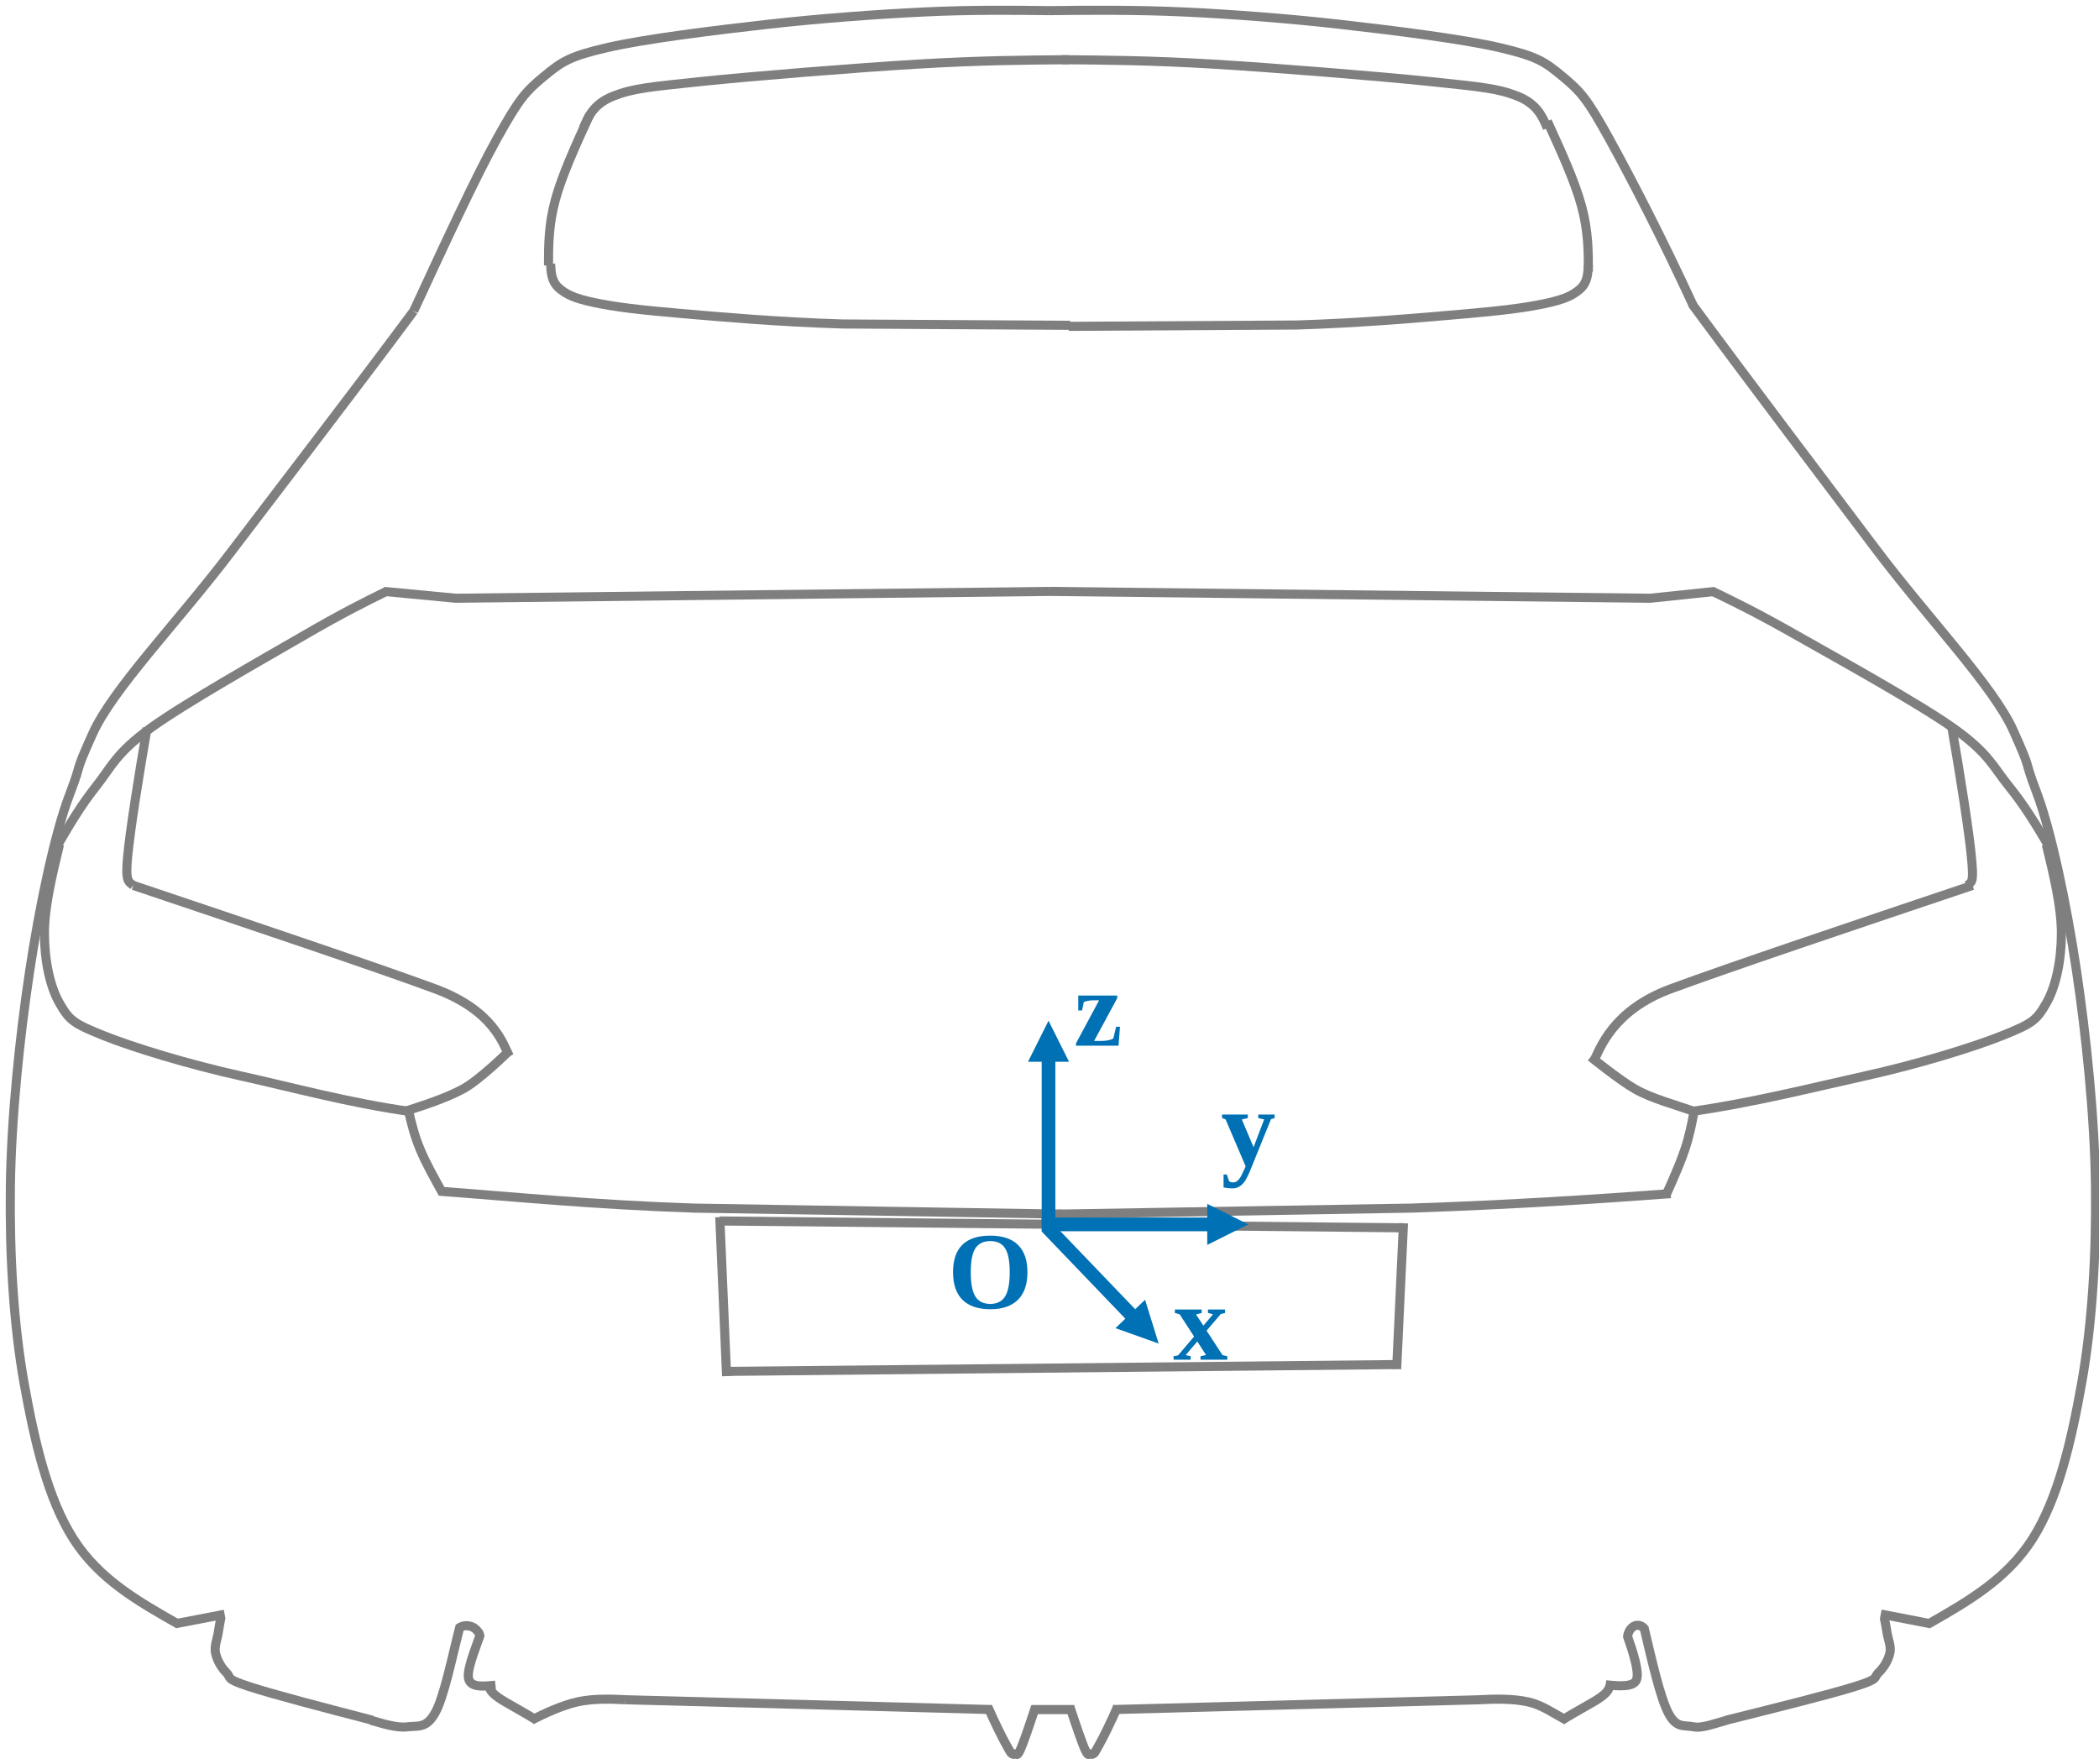
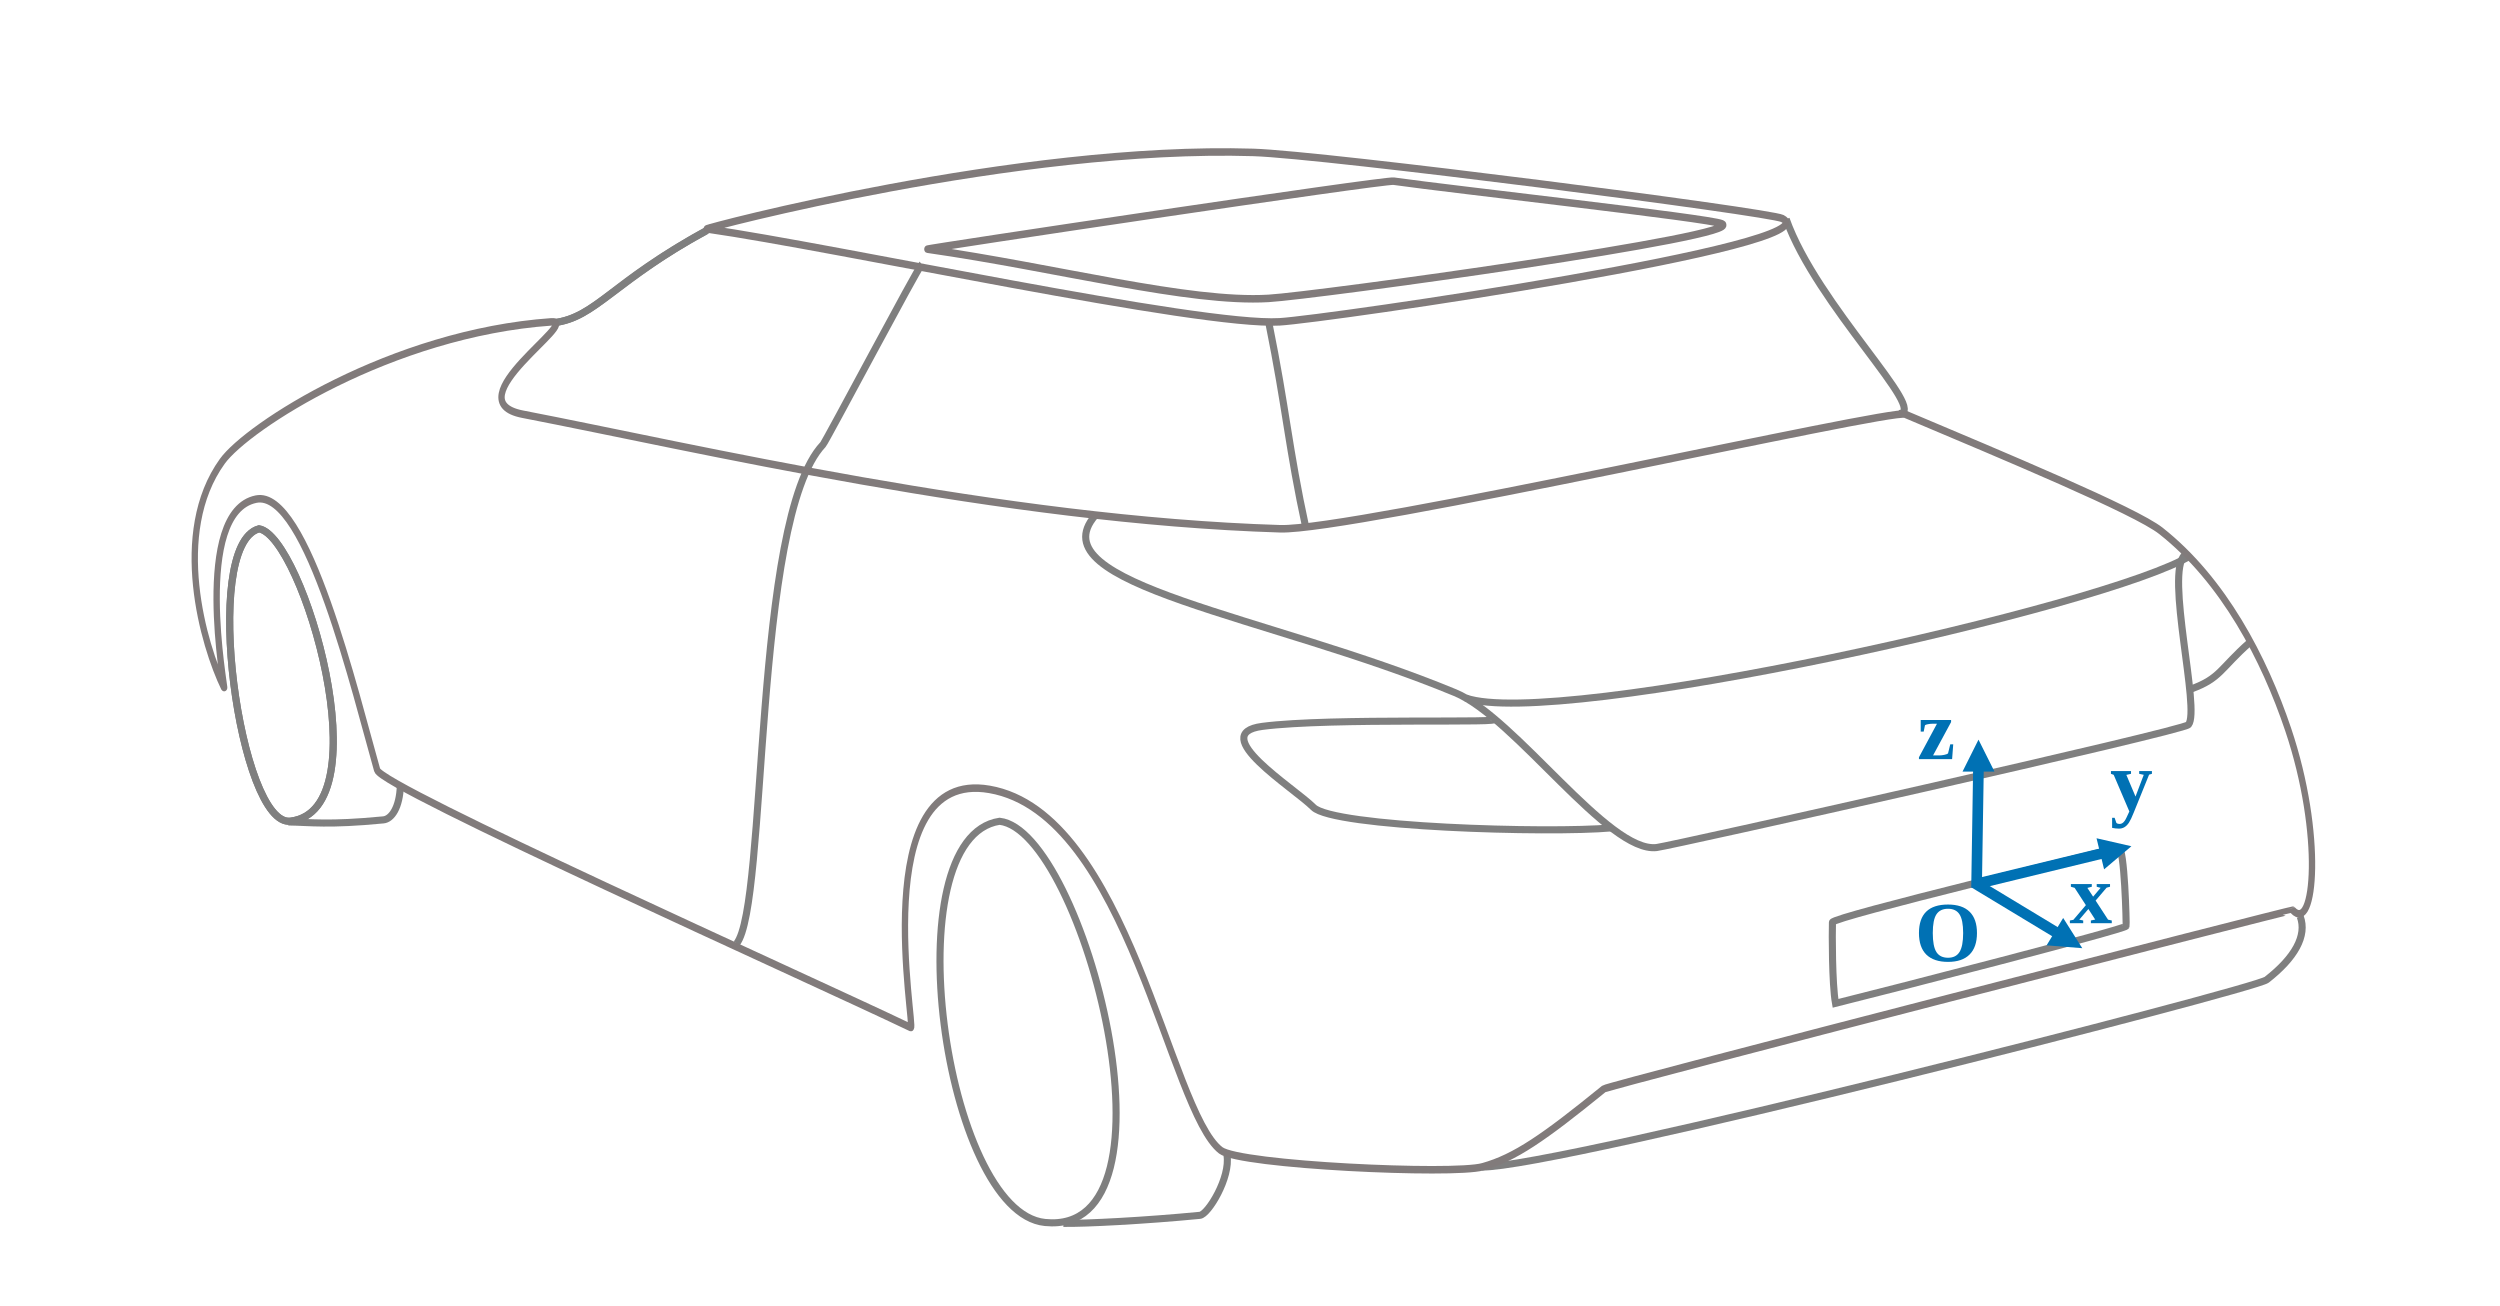
- <svg xmlns="http://www.w3.org/2000/svg" width="100%" height="100%" viewBox="0 0 307 258" version="1.1" xml:space="preserve" style="fill-rule:evenodd;clip-rule:evenodd;stroke-miterlimit:8;">
-   <g transform="matrix(1,0,0,1,-420,-247)">
-     <path d="M445.994,484.5C440.243,481.233 434.491,477.967 430.747,472.1C427.002,466.233 425.062,457.9 423.524,449.3C421.986,440.7 421.384,430.533 421.518,420.5C421.652,410.467 422.889,398.633 424.327,389.1C425.764,379.567 428.005,368.9 430.145,363.3C432.285,357.7 430.613,360.833 433.555,354.3C436.498,347.767 445.994,338 453.818,327.7C461.642,317.4 471.74,304.3 480.5,292.5" style="fill:none;stroke:rgb(127,127,127);stroke-width:1.33px;" />
-     <path d="M480.5,292.5C485.026,282.718 489.553,272.935 492.726,267.216C495.9,261.497 496.869,260.394 499.541,258.186C502.213,255.979 503.316,255.243 508.761,253.973C514.206,252.702 524.495,251.431 532.211,250.561C539.928,249.692 548.179,249.09 555.06,248.755C561.942,248.421 568.222,248.488 573.5,248.555" style="fill:none;stroke:rgb(127,127,127);stroke-width:1.33px;" />
-     <g transform="matrix(1,0,0,1,3.02816,-28.919)">
-       <path d="M573.5,323.5L540.188,323.304C530.646,323.011 522.301,322.261 516.251,321.739C510.2,321.217 506.809,320.793 503.883,320.174C500.958,319.554 499.761,318.967 498.697,318.022C497.633,317.076 497.567,315.788 497.5,314.5" style="fill:none;stroke:rgb(127,127,127);stroke-width:1.33px;" />
+ <svg xmlns="http://www.w3.org/2000/svg" width="100%" height="100%" viewBox="0 0 469 245" version="1.1" xml:space="preserve" style="fill-rule:evenodd;clip-rule:evenodd;stroke-miterlimit:8;">
+   <g transform="matrix(1,0,0,1,-540,-350)">
+     <g transform="matrix(1,0,0,1,-1.13687e-13,35.6323)">
+       <g id="arrow-black">
+             </g>
+       <g transform="matrix(1,0,0,1,120,67.3677)">
+         <path d="M523.881,307.549C531.829,306.563 534.301,300.155 552.584,290.264" style="fill:none;stroke:rgb(127,127,127);stroke-width:1.33px;" />
+       </g>
+       <g transform="matrix(1,0,0,1,120,67.3677)">
+         <path d="M523.881,307.549C531.829,306.563 535.237,299.583 553.52,289.692" style="fill:none;stroke:rgb(127,127,127);stroke-width:1.33px;" />
+       </g>
+       <g transform="matrix(1,0,0,1,120,67.3677)">
+         <path d="M665.002,346.132C661.697,330.923 661.331,323.868 658.028,307.549" style="fill:none;stroke:rgb(127,127,127);stroke-width:1.33px;" />
+       </g>
+       <g transform="matrix(1,0,0,1,231.46,197.642)">
+         <path d="M586.524,335.658C600.358,335.875 731.416,302.361 733.768,300.531C739.058,296.415 741.388,292.25 740.059,288.664" style="fill:none;stroke:rgb(127,127,127);stroke-width:1.33px;" />
+       </g>
+       <g transform="matrix(1,0,0,1,231.46,197.642)">
+         <path d="M446.716,293.754C452.584,286.544 449.688,214.196 462.929,200.13C463.474,199.55 480.833,166.74 481.439,166.362" style="fill:none;stroke:rgb(127,127,127);stroke-width:1.33px;" />
+       </g>
+       <g transform="matrix(1,0,0,1,231.46,197.642)">
+         <path d="M718.405,220.842C714.656,224.163 721.384,249.969 719.089,252.684C718.091,253.865 622.027,275.406 619.317,275.724C610.235,276.789 592.829,251.356 581.54,246.679C546.476,232.15 502.789,226.402 514.011,213.418" style="fill:none;stroke:rgb(127,127,127);stroke-width:1.33px;" />
+       </g>
+       <g transform="matrix(1,0,0,1,231.46,197.642)">
+         <path d="M583.506,247.666C600.464,253.616 704.289,230.464 719.579,220.91" style="fill:none;stroke:rgb(127,127,127);stroke-width:1.33px;" />
+       </g>
+       <g transform="matrix(1,0,0,1,231.46,197.642)">
+         <path d="M652.883,304.953C652.231,301.341 652.242,291.75 652.307,289.749C652.34,288.721 703.106,276.55 705.987,275.757C707.104,275.449 707.469,290.265 707.397,290.469C707.183,291.077 662.076,302.671 652.883,304.953Z" style="fill:none;stroke:rgb(127,127,127);stroke-width:1.33px;" />
+       </g>
+       <g transform="matrix(1,0,0,1,231.46,197.642)">
+         <path d="M730.547,237.283C725.042,242.155 725.089,243.997 719.579,245.985" style="fill:none;stroke:rgb(127,127,127);stroke-width:1.33px;" />
+       </g>
+       <g transform="matrix(1,0,0,1,231.46,197.642)">
+         <path d="M588.387,251.594C592.862,252.505 558.279,251.309 545.35,252.994C534.808,254.368 551.294,264.525 554.937,268.177C558.657,271.906 599.189,273.087 610.827,272.039" style="fill:none;stroke:rgb(127,127,127);stroke-width:1.33px;" />
+       </g>
+       <g transform="matrix(1,0,0,1,231.46,197.642)">
+         <path d="M508.036,346.23C512.173,346.291 523.338,345.723 533.639,344.723C535.179,344.574 539.431,337.623 538.718,333.412" style="fill:none;stroke:rgb(127,127,127);stroke-width:1.33px;" />
+       </g>
+       <g transform="matrix(1,0,0,1,86.0608,122.336)">
+         <path d="M508.036,346.23C512.173,346.291 515.562,346.841 525.864,345.841C527.404,345.692 528.925,343.5 529.045,339.393" style="fill:none;stroke:rgb(127,127,127);stroke-width:1.33px;" />
+       </g>
+       <g transform="matrix(1,0,0,1,57.8686,156.654)">
+         <path d="M530.724,256.918C519.645,259.96 527.201,312.928 536.63,311.764C554.017,309.618 538.935,258.276 530.724,256.918Z" style="fill:none;stroke:rgb(127,127,127);stroke-width:1.33px;" />
+       </g>
+       <g transform="matrix(1,0,0,1,57.8686,156.654)">
+         <path d="M530.724,256.918C519.645,259.96 527.201,312.928 536.63,311.764C554.017,309.618 538.935,258.276 530.724,256.918Z" style="fill:none;stroke:rgb(127,127,127);stroke-width:1.33px;" />
+       </g>
+       <g transform="matrix(1,0,0,1,205.707,211.519)">
+         <path d="M521.817,256.918C501.614,259.96 511.434,330.284 530.33,332.185C557.285,334.895 537.631,258.711 521.817,256.918Z" style="fill:none;stroke:rgb(127,127,127);stroke-width:1.33px;" />
+       </g>
+       <g transform="matrix(1,0,0,1,120,67.3677)">
+         <path d="M776.23,324.581C782.093,324.463 760.778,304.232 755.078,288.084" style="fill:none;stroke:rgb(127,127,127);stroke-width:1.33px;" />
+       </g>
+       <g id="arrow-black1" transform="matrix(-0.843561,0,0,1,1167,-13.5646)">
+         <path d="M413.544,546.823C420.064,548.363 467.496,546.518 471.788,543.741C483.272,536.311 492.313,480.525 523.25,476.016C550.773,472.004 539.572,521.174 540.721,520.71C564.677,511.042 658.285,475.695 659.406,472.382C664.123,458.444 675.007,419.61 686.329,421.569C700.56,424.03 693.126,457.498 693.43,456.97C698.015,449.004 705.299,427.892 693.842,414.477C688.273,407.956 656.243,390.423 620.656,388.314C613.842,387.911 642.638,403.092 627.048,405.638C588.607,411.915 520.545,425.509 458.567,427.13C442.802,427.542 322.575,404.576 319.596,405.638C297.703,413.443 268.397,423.739 262.717,427.518C248.758,436.806 239.735,451.464 234.414,464.78C226.526,484.521 228.508,503.154 233.381,498.69C233.546,498.539 385.653,531.563 386.615,532.224C400.031,541.428 406.424,545.141 413.544,546.823Z" style="fill:none;stroke:rgb(129,123,123);stroke-width:1.41px;stroke-linejoin:round;stroke-miterlimit:1.5;" />
+       </g>
+       <g id="arrow-black2" transform="matrix(-0.843561,0,0,1,1167,-13.5646)">
+         <path d="M458.697,388.307C476.445,389.184 557.138,374.384 586.101,370.879C586.808,370.793 516.986,355.154 464.537,356.526C448.771,356.938 349.776,367.685 346.894,368.924C335.303,373.905 448.153,387.786 458.697,388.307Z" style="fill:none;stroke:rgb(129,123,123);stroke-width:1.41px;stroke-linejoin:round;stroke-miterlimit:1.5;" />
+         <path d="M461.172,383.912C478.92,384.789 508.073,378.182 537.035,374.677C537.742,374.592 435.539,361.656 433.341,361.92C420.133,363.508 363.276,368.829 360.307,369.913C354.186,372.147 450.628,383.391 461.172,383.912Z" style="fill:none;stroke:rgb(129,123,123);stroke-width:1.41px;stroke-linejoin:round;stroke-miterlimit:1.5;" />
+       </g>
    </g>
-     <g transform="matrix(1,0,0,1,2.72535,-29.6761)">
-       <path d="M503.5,293.5C501.5,297.883 499.5,302.233 498.5,305.9C497.5,309.567 497.5,312.617 497.5,315.5" style="fill:none;stroke:rgb(127,127,127);stroke-width:1.33px;" />
-     </g>
-     <g transform="matrix(1,0,0,1,1.8169,-28.7676)">
-       <path d="M503.5,294.5C504.267,292.727 505.033,290.954 507.9,289.819C510.767,288.684 513.267,288.472 520.7,287.692C528.133,286.911 543.533,285.67 552.5,285.138C561.467,284.607 567.983,284.553 574.5,284.5" style="fill:none;stroke:rgb(127,127,127);stroke-width:1.33px;" />
-     </g>
-     <path d="M494.5,401.5C493.593,399.719 492.183,394.78 483.621,391.621C475.059,388.462 457.279,382.481 439.5,376.5" style="fill:none;stroke:rgb(127,127,127);stroke-width:1.33px;" />
-     <path d="M439.5,376.5C438.795,375.927 438.302,376.009 438.678,372.175C439.054,368.342 440.23,360.855 441.5,353.5" style="fill:none;stroke:rgb(127,127,127);stroke-width:1.33px;" />
-     <path d="M428.5,370.5C430.153,367.669 431.806,364.839 434.054,362.008C436.302,359.178 436.93,357.189 441.988,353.516C447.045,349.843 458.649,343.306 464.401,339.97C470.153,336.634 473.327,335.067 476.5,333.5" style="fill:none;stroke:rgb(127,127,127);stroke-width:1.33px;" />
-     <path d="M476.154,333.5L486.658,334.5L573.5,333.5" style="fill:none;stroke:rgb(127,127,127);stroke-width:1.33px;" />
-     <path d="M428.708,370.5C427.604,375.061 426.5,379.623 426.5,383.495C426.5,387.367 427.27,391.239 428.708,393.733C430.147,396.227 430.716,396.687 435.132,398.459C439.548,400.231 447.645,402.692 455.206,404.365C462.768,406.039 471.201,408.348 480.067,409.578" style="fill:none;stroke:rgb(127,127,127);stroke-width:1.33px;" />
-     <g transform="matrix(1,0,0,1,-0.366705,0.0783559)">
-       <path d="M479.5,409.5C482.521,408.526 485.542,407.551 488.042,406.218C490.542,404.885 494.817,400.635 494.817,400.635" style="fill:none;stroke:rgb(127,127,127);stroke-width:1.33px;" />
-     </g>
-     <g transform="matrix(-1,-8.74228e-08,-8.74228e-08,1,667.133,401.578)">
-       <path d="M-0.733,8C2.086,7.026 5.639,6.051 7.972,4.718C10.306,3.385 14.477,-0 14.477,-0" style="fill:none;stroke:rgb(127,127,127);stroke-width:1.33px;" />
-     </g>
-     <g transform="matrix(-1,-8.74228e-08,-8.74228e-08,1,726.5,291.5)">
-       <path d="M24.411,193C18.679,189.723 12.947,186.446 9.215,180.561C5.483,174.676 3.55,166.317 2.017,157.69C0.484,149.063 -0.115,138.865 0.018,128.8C0.151,118.736 1.384,106.866 2.817,97.303C4.25,87.739 6.483,77.04 8.615,71.422C10.748,65.805 9.082,68.948 12.014,62.394C14.947,55.84 24.377,46.11 32.208,35.711C40.039,25.312 50.269,11.837 59,0" style="fill:none;stroke:rgb(127,127,127);stroke-width:1.33px;" />
-     </g>
-     <g transform="matrix(-1,-8.74228e-08,-8.74228e-08,1,667.5,248.5)">
-       <path d="M-0.132,43.166C4.375,33.384 9.014,24.435 12.174,18.716C15.334,12.998 16.299,11.894 18.96,9.686C21.621,7.479 22.718,6.743 28.14,5.472C33.562,4.202 43.807,2.931 51.49,2.061C59.174,1.192 67.157,0.59 74.242,0.255C81.327,-0.079 88.745,-0.012 94,0.055" style="fill:none;stroke:rgb(127,127,127);stroke-width:1.33px;" />
-     </g>
-     <g transform="matrix(-1,-8.74228e-08,-8.74228e-08,1,652.317,285.732)">
-       <path d="M76,9L42.688,8.804C33.146,8.511 24.801,7.761 18.751,7.239C12.7,6.717 9.309,6.293 6.383,5.674C3.458,5.054 2.261,4.467 1.197,3.522C0.133,2.576 0.066,1.288 0,0" style="fill:none;stroke:rgb(127,127,127);stroke-width:1.33px;" />
-     </g>
-     <g transform="matrix(-1,-8.74228e-08,-8.74228e-08,1,652.317,264.732)">
-       <path d="M6,0C4,4.383 2,8.733 1,12.4C0,16.067 0,19.117 0,22" style="fill:none;stroke:rgb(127,127,127);stroke-width:1.33px;" />
-     </g>
-     <g transform="matrix(-1,-8.74228e-08,-8.74228e-08,1,646.317,255.732)">
-       <path d="M0,10C0.767,8.227 1.533,6.454 4.4,5.319C7.267,4.184 9.767,3.972 17.2,3.191C24.633,2.411 40.033,1.17 49,0.638C57.967,0.106 64.483,0.053 71,0" style="fill:none;stroke:rgb(127,127,127);stroke-width:1.33px;" />
-     </g>
-     <g transform="matrix(-1,-8.74228e-08,-8.74228e-08,1,708.5,376.5)">
-       <path d="M55.404,25.721C54.497,23.94 52.683,18.28 44.121,15.121C35.559,11.962 17.779,5.981 0,0" style="fill:none;stroke:rgb(127,127,127);stroke-width:1.33px;" />
-     </g>
-     <g transform="matrix(-1,-8.74228e-08,-8.74228e-08,1,708.5,353.5)">
-       <path d="M0.742,23C0.037,22.427 -0.198,22.509 0.178,18.675C0.554,14.842 1.73,7.355 3,0" style="fill:none;stroke:rgb(127,127,127);stroke-width:1.33px;" />
-     </g>
-     <g transform="matrix(-1,-8.74228e-08,-8.74228e-08,1,719.5,333.5)">
-       <path d="M0,37C1.687,34.169 3.375,31.339 5.669,28.508C7.964,25.678 8.605,23.689 13.769,20.016C18.932,16.343 30.777,9.806 36.649,6.47C42.521,3.134 45.76,1.567 49,0" style="fill:none;stroke:rgb(127,127,127);stroke-width:1.33px;" />
-     </g>
-     <g transform="matrix(-1,-8.74228e-08,-8.74228e-08,1,671.5,333.5)">
-       <path d="M0.634,0L10.158,1L98,0" style="fill:none;stroke:rgb(127,127,127);stroke-width:1.33px;" />
-     </g>
-     <g transform="matrix(-1,-8.74228e-08,-8.74228e-08,1,721.5,370.5)">
-       <path d="M2.208,0C1.104,4.561 0,9.123 0,12.995C0,16.867 0.77,20.739 2.208,23.233C3.647,25.727 4.216,26.187 8.632,27.959C13.048,29.731 21.145,32.192 28.706,33.865C36.268,35.539 45.365,37.848 54.231,39.078" style="fill:none;stroke:rgb(127,127,127);stroke-width:1.33px;" />
-     </g>
-     <g transform="matrix(1,0,0,1,0.274159,0.0783559)">
-       <path d="M575,424.5L521.182,423.618C506.349,423.118 494.924,421.959 483.999,421.15" style="fill:none;stroke:rgb(127,127,127);stroke-width:1.33px;" />
-     </g>
-     <g transform="matrix(1,0,0,1,0.274159,0.0783559)">
-       <path d="M484.5,421.5C483.25,419.254 482,417.008 481.167,415.008C480.333,413.008 479.917,411.254 479.5,409.5" style="fill:none;stroke:rgb(127,127,127);stroke-width:1.33px;" />
-     </g>
-     <g transform="matrix(-1,-8.74228e-08,-8.74228e-08,1,662.774,421.578)">
-       <path d="M88,3L36.27,2.118C21.604,1.618 9.225,0.809 -1.577,-0" style="fill:none;stroke:rgb(127,127,127);stroke-width:1.33px;" />
-     </g>
-     <g transform="matrix(-1,-8.74228e-08,-8.74228e-08,1,667.774,409.578)">
-       <path d="M4,12C3.72,11.371 3.44,10.742 3.167,10.118C2.466,8.515 1.813,6.948 1.333,5.508C0.667,3.508 0.333,1.754 0,0" style="fill:none;stroke:rgb(127,127,127);stroke-width:1.33px;" />
-     </g>
-     <g transform="matrix(1,0,0,1,-0.0308818,0.102342)">
-       <path d="M445.603,484.397L452.884,482.998" style="fill:none;stroke:rgb(127,127,127);stroke-width:1.33px;" />
-     </g>
-     <g transform="matrix(1,0,0,1,-0.0308818,0.102342)">
-       <path d="M474.5,498.5C467.258,496.616 460.016,494.733 456.452,493.569C452.889,492.404 453.935,492.336 453.118,491.514C452.3,490.692 451.744,489.596 451.548,488.637C451.352,487.678 451.81,486.616 451.94,485.76C452.071,484.904 452.202,484.202 452.333,483.5" style="fill:none;stroke:rgb(127,127,127);stroke-width:1.33px;" />
-     </g>
-     <g transform="matrix(1,0,0,1,-0.0308818,0.102342)">
-       <path d="M487.331,484.67C486.123,489.359 484.978,495.114 483.664,497.441C482.35,499.769 481.142,499.263 479.615,499.465C478.088,499.667 475.886,498.964 474.279,498.5" style="fill:none;stroke:rgb(127,127,127);stroke-width:1.33px;" />
-     </g>
-     <g transform="matrix(1,0,0,1,0.73828,0.272494)">
-       <path d="M486.303,484.898C487.188,484.237 488.441,484.418 489.102,485.303C489.301,485.569 489.363,485.45 489.479,486.21" style="fill:none;stroke:rgb(127,127,127);stroke-width:1.33px;" />
-     </g>
-     <g transform="matrix(1,0,0,1,-0.0308818,0.102342)">
-       <path d="M490.248,486.05C489.385,488.519 488.183,491.438 488.615,492.583C489.047,493.727 490.773,493.547 492.5,493.368" style="fill:none;stroke:rgb(127,127,127);stroke-width:1.33px;" />
-     </g>
-     <g transform="matrix(1,0,0,1,-0.0308818,0.102342)">
-       <path d="M498.5,498.5C496.7,497.327 494.067,496 492.9,495.167C491.733,494.333 491.7,493.932 491.5,493.5" style="fill:none;stroke:rgb(127,127,127);stroke-width:1.33px;" />
-     </g>
-     <g transform="matrix(1,0,0,1,-0.0308818,0.102342)">
-       <path d="M497.83,498.46C499.673,497.493 502.348,496.286 504.515,495.81C506.682,495.334 509.084,495.374 511.509,495.5" style="fill:none;stroke:rgb(127,127,127);stroke-width:1.33px;" />
-     </g>
-     <g transform="matrix(1,0,0,1,-0.0308818,0.102342)">
-       <path d="M565.048,496.938L511.5,495.5" style="fill:none;stroke:rgb(127,127,127);stroke-width:1.33px;" />
-     </g>
-     <g transform="matrix(1,0,0,1,-0.0308818,0.102342)">
-       <path d="M564.5,496.5C565.5,498.799 566.633,501.098 567.3,502.265C567.967,503.431 567.9,503.466 568.5,503.5" style="fill:none;stroke:rgb(127,127,127);stroke-width:1.33px;" />
-     </g>
-     <g transform="matrix(1,0,0,1,-0.0308818,0.102342)">
-       <path d="M571.5,496.5C570.603,499.198 569.706,501.896 569.206,502.938C568.706,503.98 568.603,503.367 568.5,502.754" style="fill:none;stroke:rgb(127,127,127);stroke-width:1.33px;" />
-     </g>
-     <g transform="matrix(-1,-8.74228e-08,-8.74228e-08,1,701.469,483.602)">
-       <path d="M-1.013,0.911L6.385,-0.529" style="fill:none;stroke:rgb(127,127,127);stroke-width:1.33px;" />
-     </g>
-     <g transform="matrix(-1,-8.74228e-08,-8.74228e-08,1,696.469,483.602)">
-       <path d="M24,15C16.443,13.116 8.886,11.233 5.168,10.069C1.449,8.904 2.541,8.836 1.688,8.014C0.835,7.192 0.255,6.096 0.05,5.137C-0.155,4.178 0.323,3.116 0.46,2.26C0.596,1.404 0.733,0.702 0.869,0" style="fill:none;stroke:rgb(127,127,127);stroke-width:1.33px;" />
-     </g>
-     <g transform="matrix(-1,-8.74228e-08,-8.74228e-08,1,672.469,485.602)">
-       <path d="M12.009,-0.548C10.894,4.141 9.672,9.614 8.459,11.941C7.246,14.269 6.115,13.67 4.721,13.965C3.522,14.219 1.32,13.371 -0.074,13" style="fill:none;stroke:rgb(127,127,127);stroke-width:1.33px;" />
-     </g>
-     <g transform="matrix(-1,-8.74228e-08,-8.74228e-08,1,661.025,484.711)">
-       <path d="M0.441,0.583C1.028,-0.196 1.978,-0.194 2.563,0.588C2.803,0.91 2.954,1.331 2.991,1.782" style="fill:none;stroke:rgb(127,127,127);stroke-width:1.33px;" />
-     </g>
-     <g transform="matrix(-1,-8.74228e-08,-8.74228e-08,1,659.469,486.602)">
-       <path d="M1.469,-0.391C0.605,2.078 -0.317,4.938 0.115,6.083C0.546,7.227 2.887,6.988 4.614,6.809" style="fill:none;stroke:rgb(127,127,127);stroke-width:1.33px;" />
-     </g>
-     <g transform="matrix(-1,-8.74228e-08,-8.74228e-08,1,655.469,493.602)">
-       <path d="M7,5C5.2,3.827 2.567,2.5 1.4,1.667C0.233,0.833 0.2,0.432 0,0" style="fill:none;stroke:rgb(127,127,127);stroke-width:1.33px;" />
-     </g>
-     <g transform="matrix(-1,-8.74228e-08,-8.74228e-08,1,649.469,495.602)">
-       <path d="M0.366,3C2.209,2.033 3.848,0.786 6.015,0.31C8.182,-0.166 10.729,-0.126 13.154,0" style="fill:none;stroke:rgb(127,127,127);stroke-width:1.33px;" />
-     </g>
-     <g transform="matrix(-1,-8.74228e-08,-8.74228e-08,1,636.469,495.602)">
-       <path d="M53.654,1.438L0,0" style="fill:none;stroke:rgb(127,127,127);stroke-width:1.33px;" />
-     </g>
-     <g transform="matrix(-1,-8.74228e-08,-8.74228e-08,1,583.469,496.602)">
-       <path d="M0,0C1,2.299 2.133,4.598 2.8,5.765C3.467,6.931 3.4,6.966 4,7" style="fill:none;stroke:rgb(127,127,127);stroke-width:1.33px;" />
-     </g>
-     <g transform="matrix(-1,-8.74228e-08,-8.74228e-08,1,579.469,496.602)">
-       <path d="M3,0C2.103,2.698 1.206,5.395 0.706,6.438C0.206,7.48 0.103,6.867 0,6.254" style="fill:none;stroke:rgb(127,127,127);stroke-width:1.33px;" />
-     </g>
-     <g transform="matrix(-1,-8.74228e-08,-8.74228e-08,1,576.536,496.602)">
-       <path d="M-0.577,0.438L5.642,0.438" style="fill:none;stroke:rgb(127,127,127);stroke-width:1.33px;" />
-     </g>
-     <g transform="matrix(1,0,0,1,1.77401,1.07954)">
-       <path d="M523.5,424.5L623.5,425.5" style="fill:none;stroke:rgb(127,127,127);stroke-width:1.33px;" />
-     </g>
-     <g transform="matrix(1,0,0,1,1.77401,1.07954)">
-       <path d="M524.5,446.5L622.5,445.5" style="fill:none;stroke:rgb(127,127,127);stroke-width:1.33px;" />
-     </g>
-     <g transform="matrix(1,0,0,1,1.77401,1.07954)">
-       <path d="M622.5,446.164L623.5,424.832" style="fill:none;stroke:rgb(127,127,127);stroke-width:1.33px;" />
-     </g>
-     <g transform="matrix(1,0,0,1,1.77401,1.07954)">
-       <path d="M524.5,447.189L523.5,423.937" style="fill:none;stroke:rgb(127,127,127);stroke-width:1.33px;" />
-     </g>
-     <g id="Coordinate-system" transform="matrix(1,0,0,1,-257.504,76.6777)">
-       <g transform="matrix(0.312335,-0.949971,0.949972,0.312335,704.403,469.161)">
+     <g id="Coordinate-system" transform="matrix(1,0,0,1,79.9785,166.218)">
+       <g transform="matrix(0.0550868,-0.998481,0.998482,0.0550869,739.531,497.488)">
        <g id="arrow-blue">
          <g>
            <path d="M147.205,99.583L141.74,103.473L141.907,96.767L147.205,99.583Z" style="fill:rgb(0,113,180);" />
            <path d="M152.857,82.555C152.857,82.555 147.242,93.121 143.993,99.234" style="fill:none;stroke:rgb(0,113,180);stroke-width:2px;stroke-linejoin:round;stroke-miterlimit:1.5;" />
          </g>
        </g>
      </g>
-       <g transform="matrix(0.999999,-6.57e-28,-9.7202e-28,1,678.004,266.716)">
+       <g transform="matrix(0.999999,-6.57e-28,-9.7202e-28,1,678.331,269.644)">
        <g id="arrow-blue1">
          <g>
            <path d="M149.857,58.896L152.857,52.896L155.857,58.896L149.857,58.896Z" style="fill:rgb(0,113,180);" />
-             <path d="M152.857,82.555L152.857,57.696" style="fill:none;stroke:rgb(0,113,180);stroke-width:2px;stroke-linejoin:round;stroke-miterlimit:1.5;" />
+             <path d="M152.494,80.659L152.857,57.696" style="fill:none;stroke:rgb(0,113,180);stroke-width:2px;stroke-linejoin:round;stroke-miterlimit:1.5;" />
          </g>
        </g>
      </g>
-       <g transform="matrix(0.999999,-6.57e-28,-9.7202e-28,1,677.328,266.847)">
+       <g transform="matrix(0.97172,-0.236134,0.236134,0.97172,662.795,305.47)">
        <g id="arrow-blue2">
          <g>
            <path d="M176.75,79.555L182.75,82.555L176.75,85.555L176.75,79.555Z" style="fill:rgb(0,113,180);" />
            <g transform="matrix(1.01334,8.76139e-30,-1.29623e-29,1,-2.37304,0)">
              <path d="M152.857,82.555L177.95,82.555" style="fill:none;stroke:rgb(0,113,180);stroke-width:2px;stroke-linejoin:round;stroke-miterlimit:1.5;" />
            </g>
          </g>
        </g>
      </g>
-       <g transform="matrix(1,0,0,1,849.089,369.196)">
+       <g transform="matrix(1,0,0,1,848.269,356.98)">
        <text x="0px" y="0px" style="font-family:'TimesNewRomanPS-BoldMT', 'Times New Roman';font-weight:700;font-size:16px;fill:rgb(0,113,180);">x</text>
      </g>
-       <g transform="matrix(1.11514,0,0,1.11514,834.568,323.264)">
+       <g transform="matrix(1.11514,0,0,1.11514,819.703,326.193)">
        <text x="0px" y="0px" style="font-family:'TimesNewRomanPS-BoldMT', 'Times New Roman';font-weight:700;font-size:14.348px;fill:rgb(0,113,180);">z</text>
      </g>
-       <g transform="matrix(1,0,0,1,856.086,340.682)">
+       <g transform="matrix(1,0,0,1,855.878,335.778)">
        <text x="0px" y="0px" style="font-family:'TimesNewRomanPS-BoldMT', 'Times New Roman';font-weight:700;font-size:16px;fill:rgb(0,113,180);">y</text>
      </g>
-       <g transform="matrix(1.12889,0,0,1.12889,816.119,361.649)">
+       <g transform="matrix(1.12889,0,0,1.12889,819.242,364.074)">
        <text x="0px" y="0px" style="font-family:'TimesNewRomanPS-BoldMT', 'Times New Roman';font-weight:700;font-size:14.173px;fill:rgb(0,113,180);">O</text>
      </g>
    </g>
  </g>
</svg>
